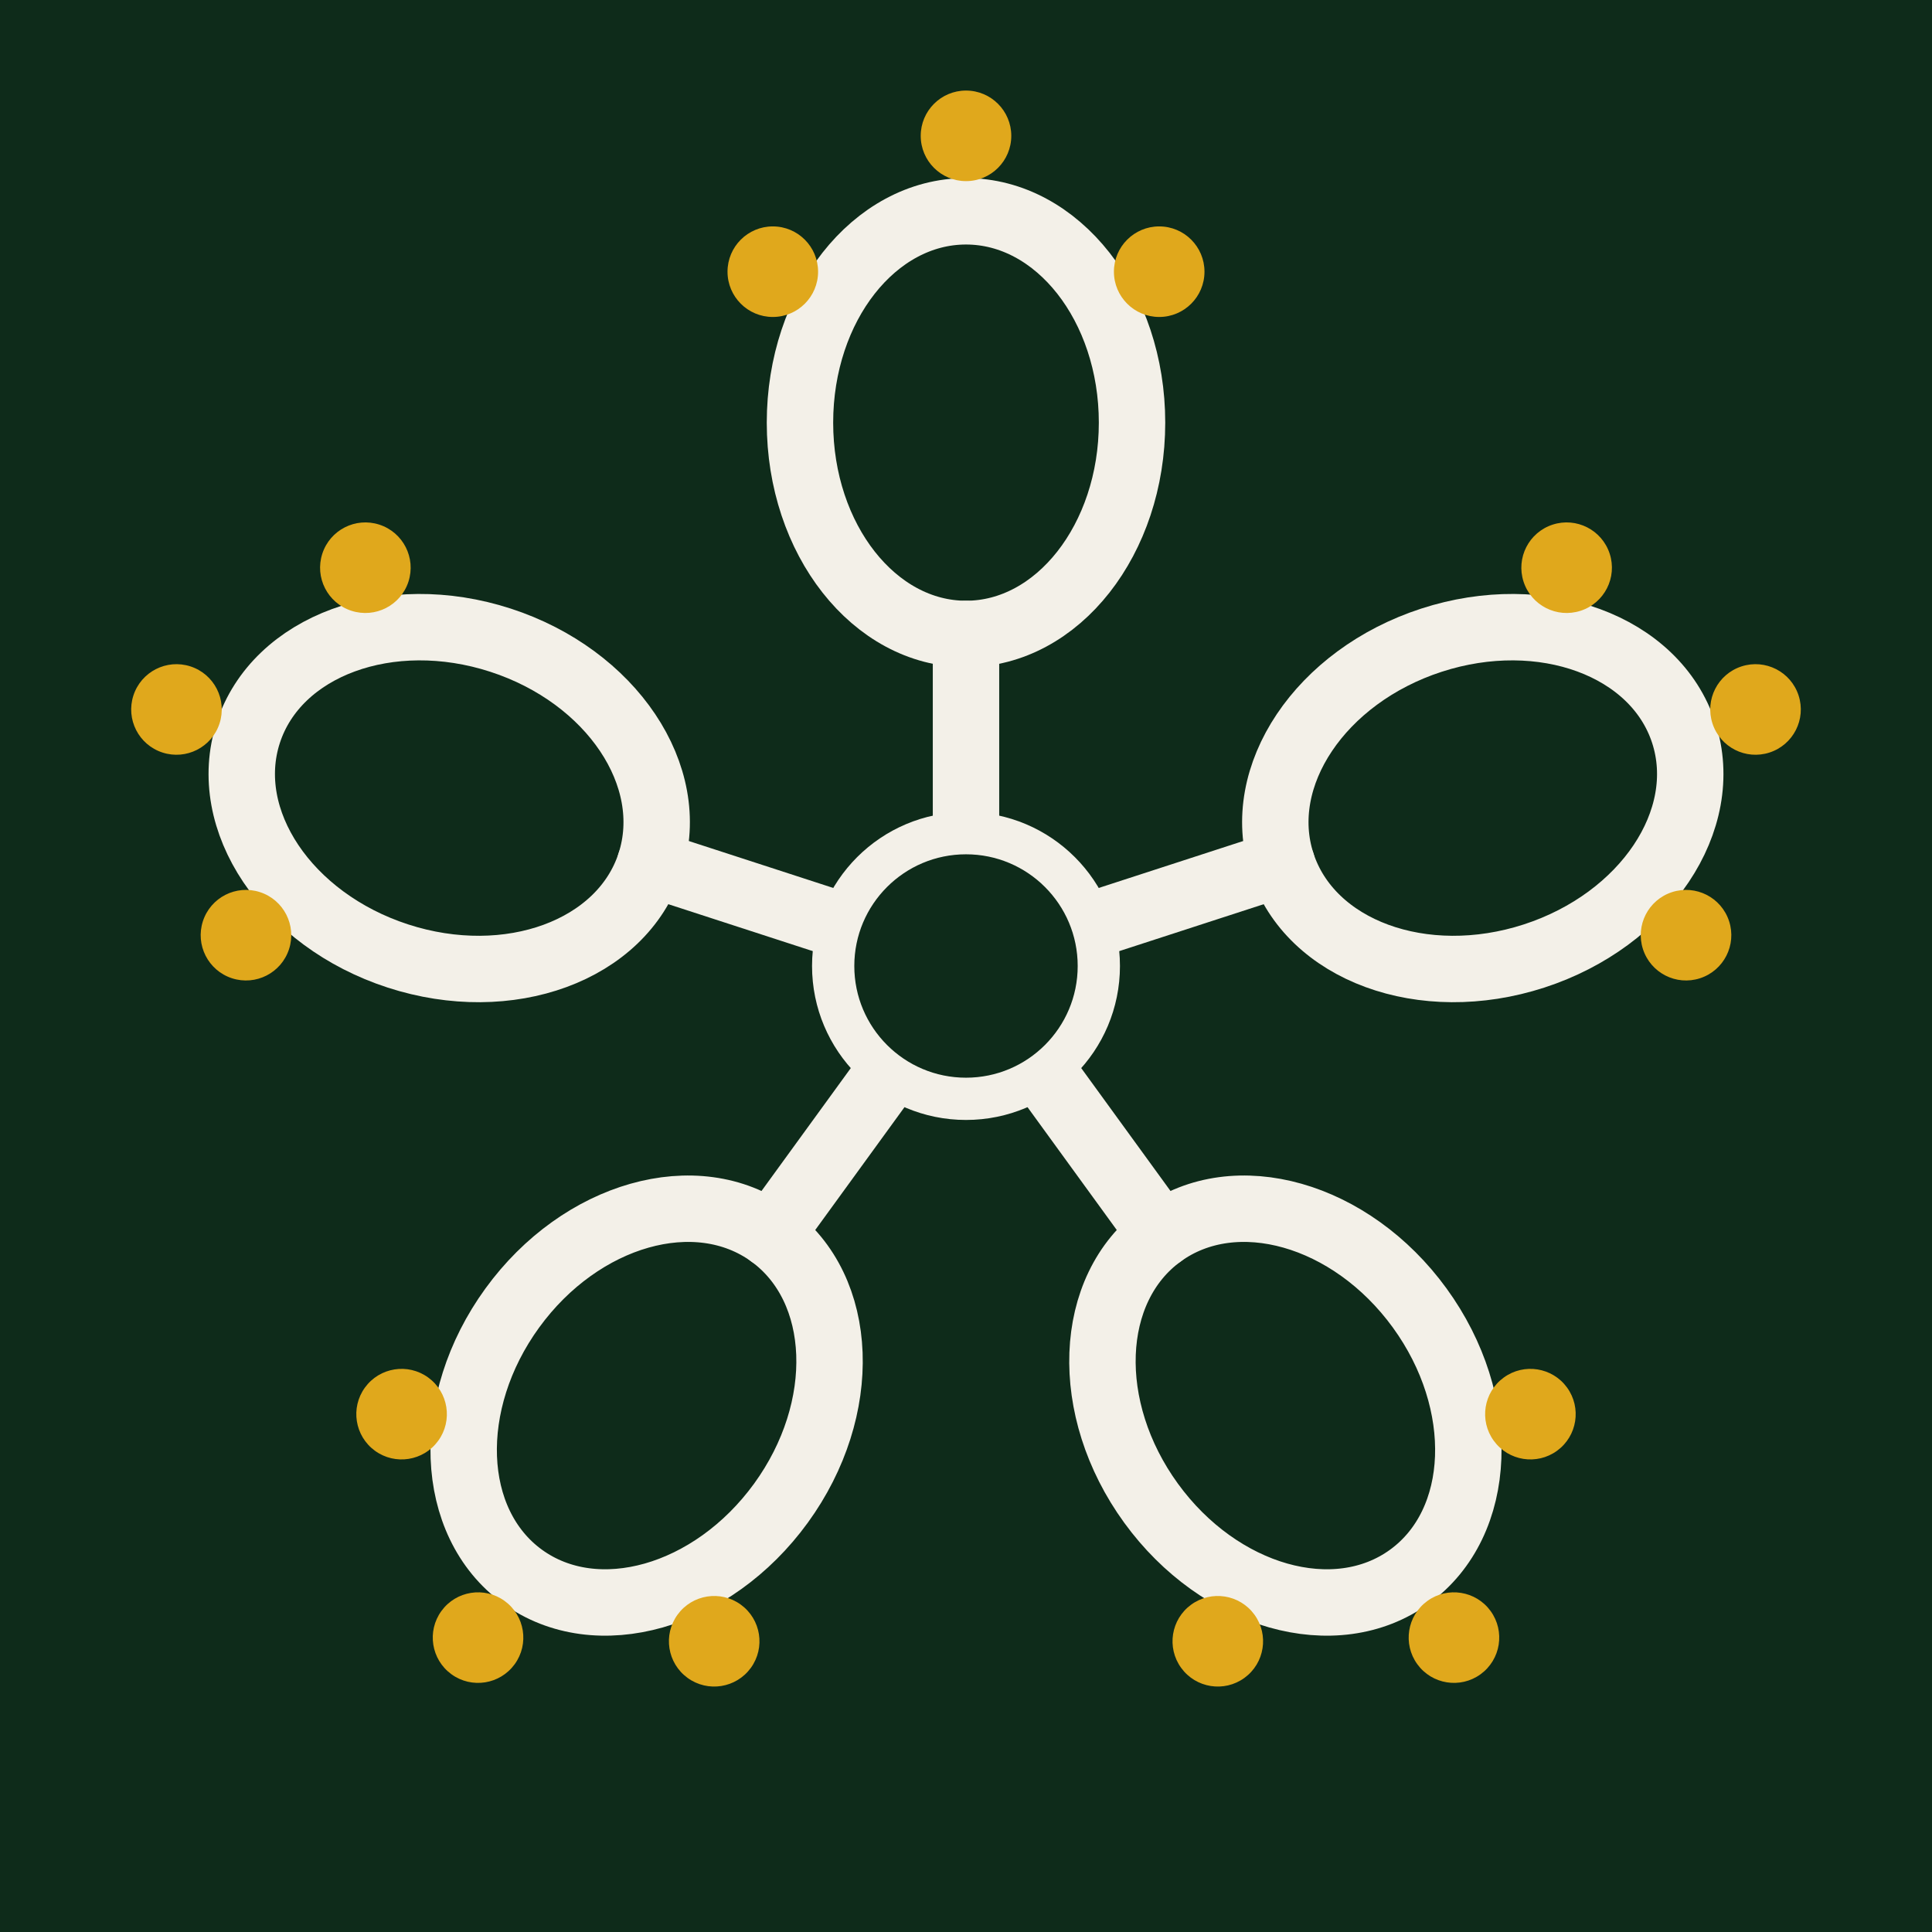
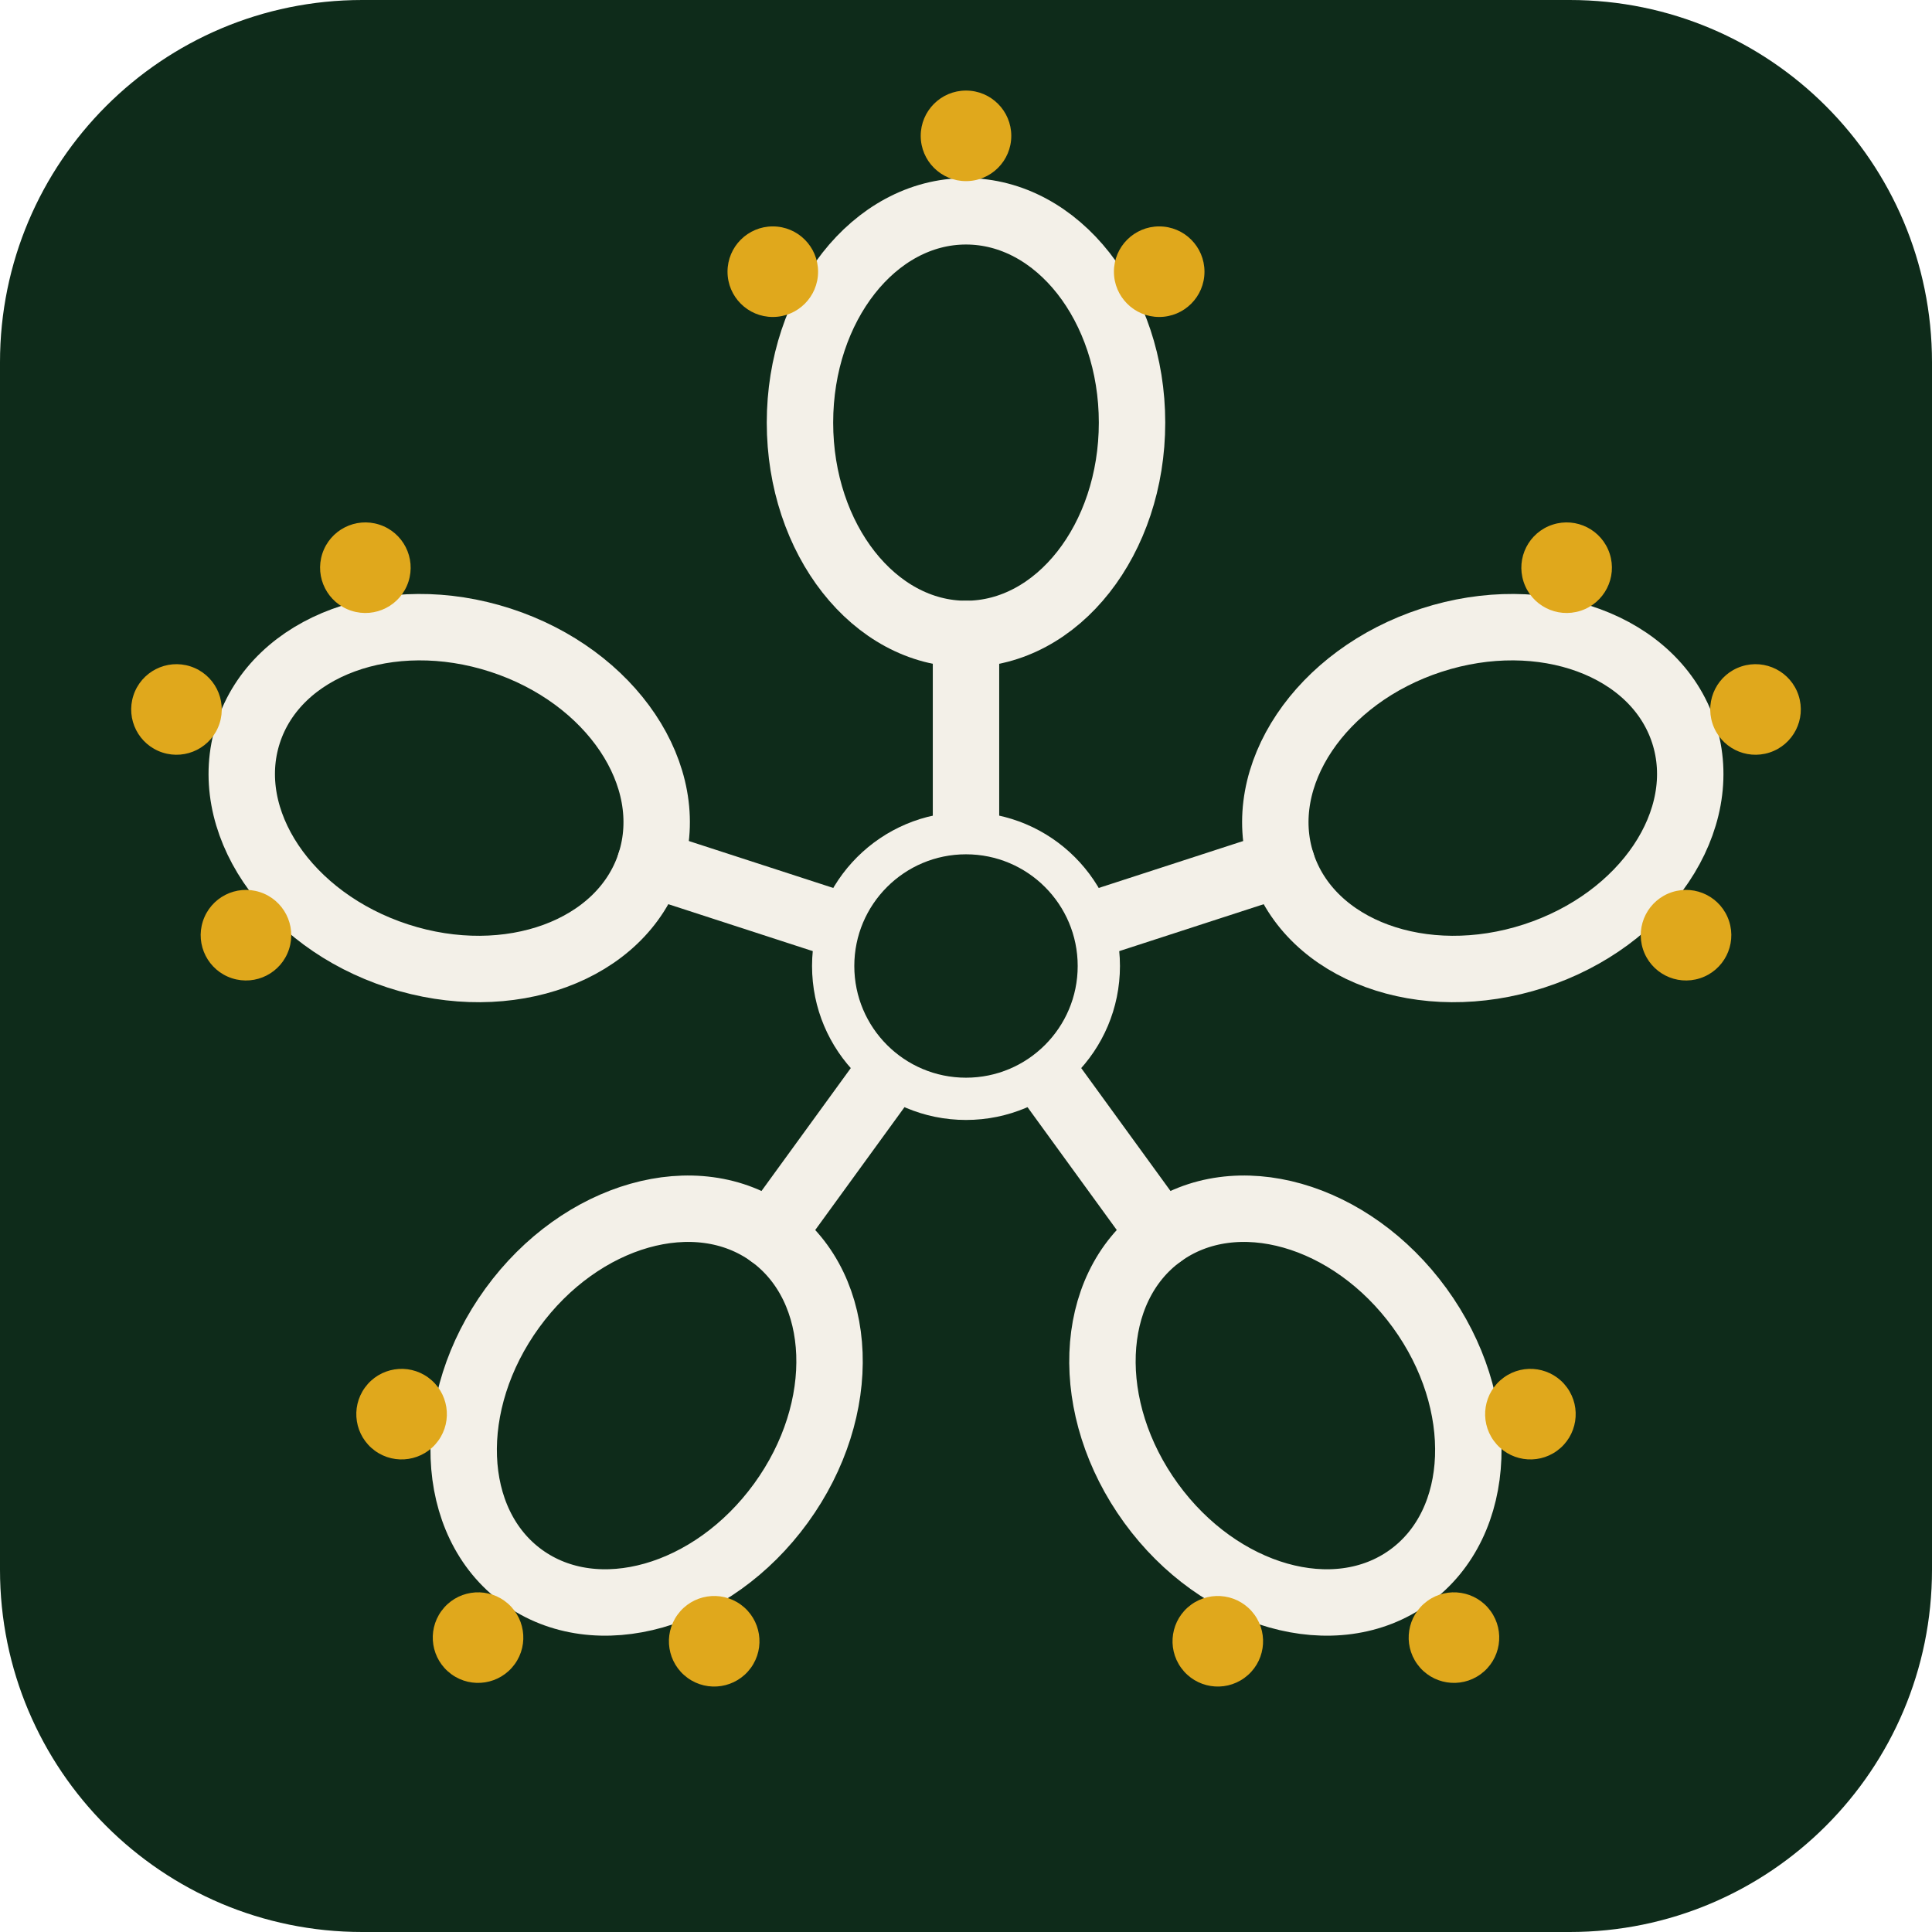
<svg xmlns="http://www.w3.org/2000/svg" viewBox="0 0 64 64" width="512" height="512" fill="none" role="img" aria-label="Drosera">
-   <rect width="64" height="64" fill="#0e2b1a" />
+   <rect width="64" height="64" rx="12" ry="12" fill="#0e2b1a" />
  <g transform="rotate(0 32 32)">
    <path d="M32 30L32 21" stroke="#f3f0e8" stroke-width="2.2" stroke-linecap="round" />
    <ellipse cx="32" cy="14" rx="5.5" ry="7" stroke="#f3f0e8" stroke-width="2.2" />
    <circle cx="32" cy="4.5" r="1.5" fill="#E0A81C" />
    <circle cx="25.6" cy="9" r="1.5" fill="#E0A81C" />
    <circle cx="38.4" cy="9" r="1.5" fill="#E0A81C" />
  </g>
  <g transform="rotate(72 32 32)">
    <path d="M32 30L32 21" stroke="#f3f0e8" stroke-width="2.2" stroke-linecap="round" />
    <ellipse cx="32" cy="14" rx="5.5" ry="7" stroke="#f3f0e8" stroke-width="2.2" />
    <circle cx="32" cy="4.5" r="1.5" fill="#E0A81C" />
    <circle cx="25.6" cy="9" r="1.5" fill="#E0A81C" />
    <circle cx="38.4" cy="9" r="1.5" fill="#E0A81C" />
  </g>
  <g transform="rotate(144 32 32)">
    <path d="M32 30L32 21" stroke="#f3f0e8" stroke-width="2.2" stroke-linecap="round" />
    <ellipse cx="32" cy="14" rx="5.5" ry="7" stroke="#f3f0e8" stroke-width="2.2" />
    <circle cx="32" cy="4.5" r="1.5" fill="#E0A81C" />
    <circle cx="25.6" cy="9" r="1.5" fill="#E0A81C" />
    <circle cx="38.4" cy="9" r="1.5" fill="#E0A81C" />
  </g>
  <g transform="rotate(216 32 32)">
    <path d="M32 30L32 21" stroke="#f3f0e8" stroke-width="2.2" stroke-linecap="round" />
    <ellipse cx="32" cy="14" rx="5.5" ry="7" stroke="#f3f0e8" stroke-width="2.2" />
    <circle cx="32" cy="4.5" r="1.5" fill="#E0A81C" />
    <circle cx="25.6" cy="9" r="1.5" fill="#E0A81C" />
    <circle cx="38.4" cy="9" r="1.5" fill="#E0A81C" />
  </g>
  <g transform="rotate(288 32 32)">
    <path d="M32 30L32 21" stroke="#f3f0e8" stroke-width="2.2" stroke-linecap="round" />
    <ellipse cx="32" cy="14" rx="5.5" ry="7" stroke="#f3f0e8" stroke-width="2.2" />
    <circle cx="32" cy="4.5" r="1.5" fill="#E0A81C" />
    <circle cx="25.6" cy="9" r="1.5" fill="#E0A81C" />
    <circle cx="38.4" cy="9" r="1.5" fill="#E0A81C" />
  </g>
  <circle cx="32" cy="32" r="4.4" fill="#0e2b1a" stroke="#f3f0e8" stroke-width="1.4" />
</svg>
